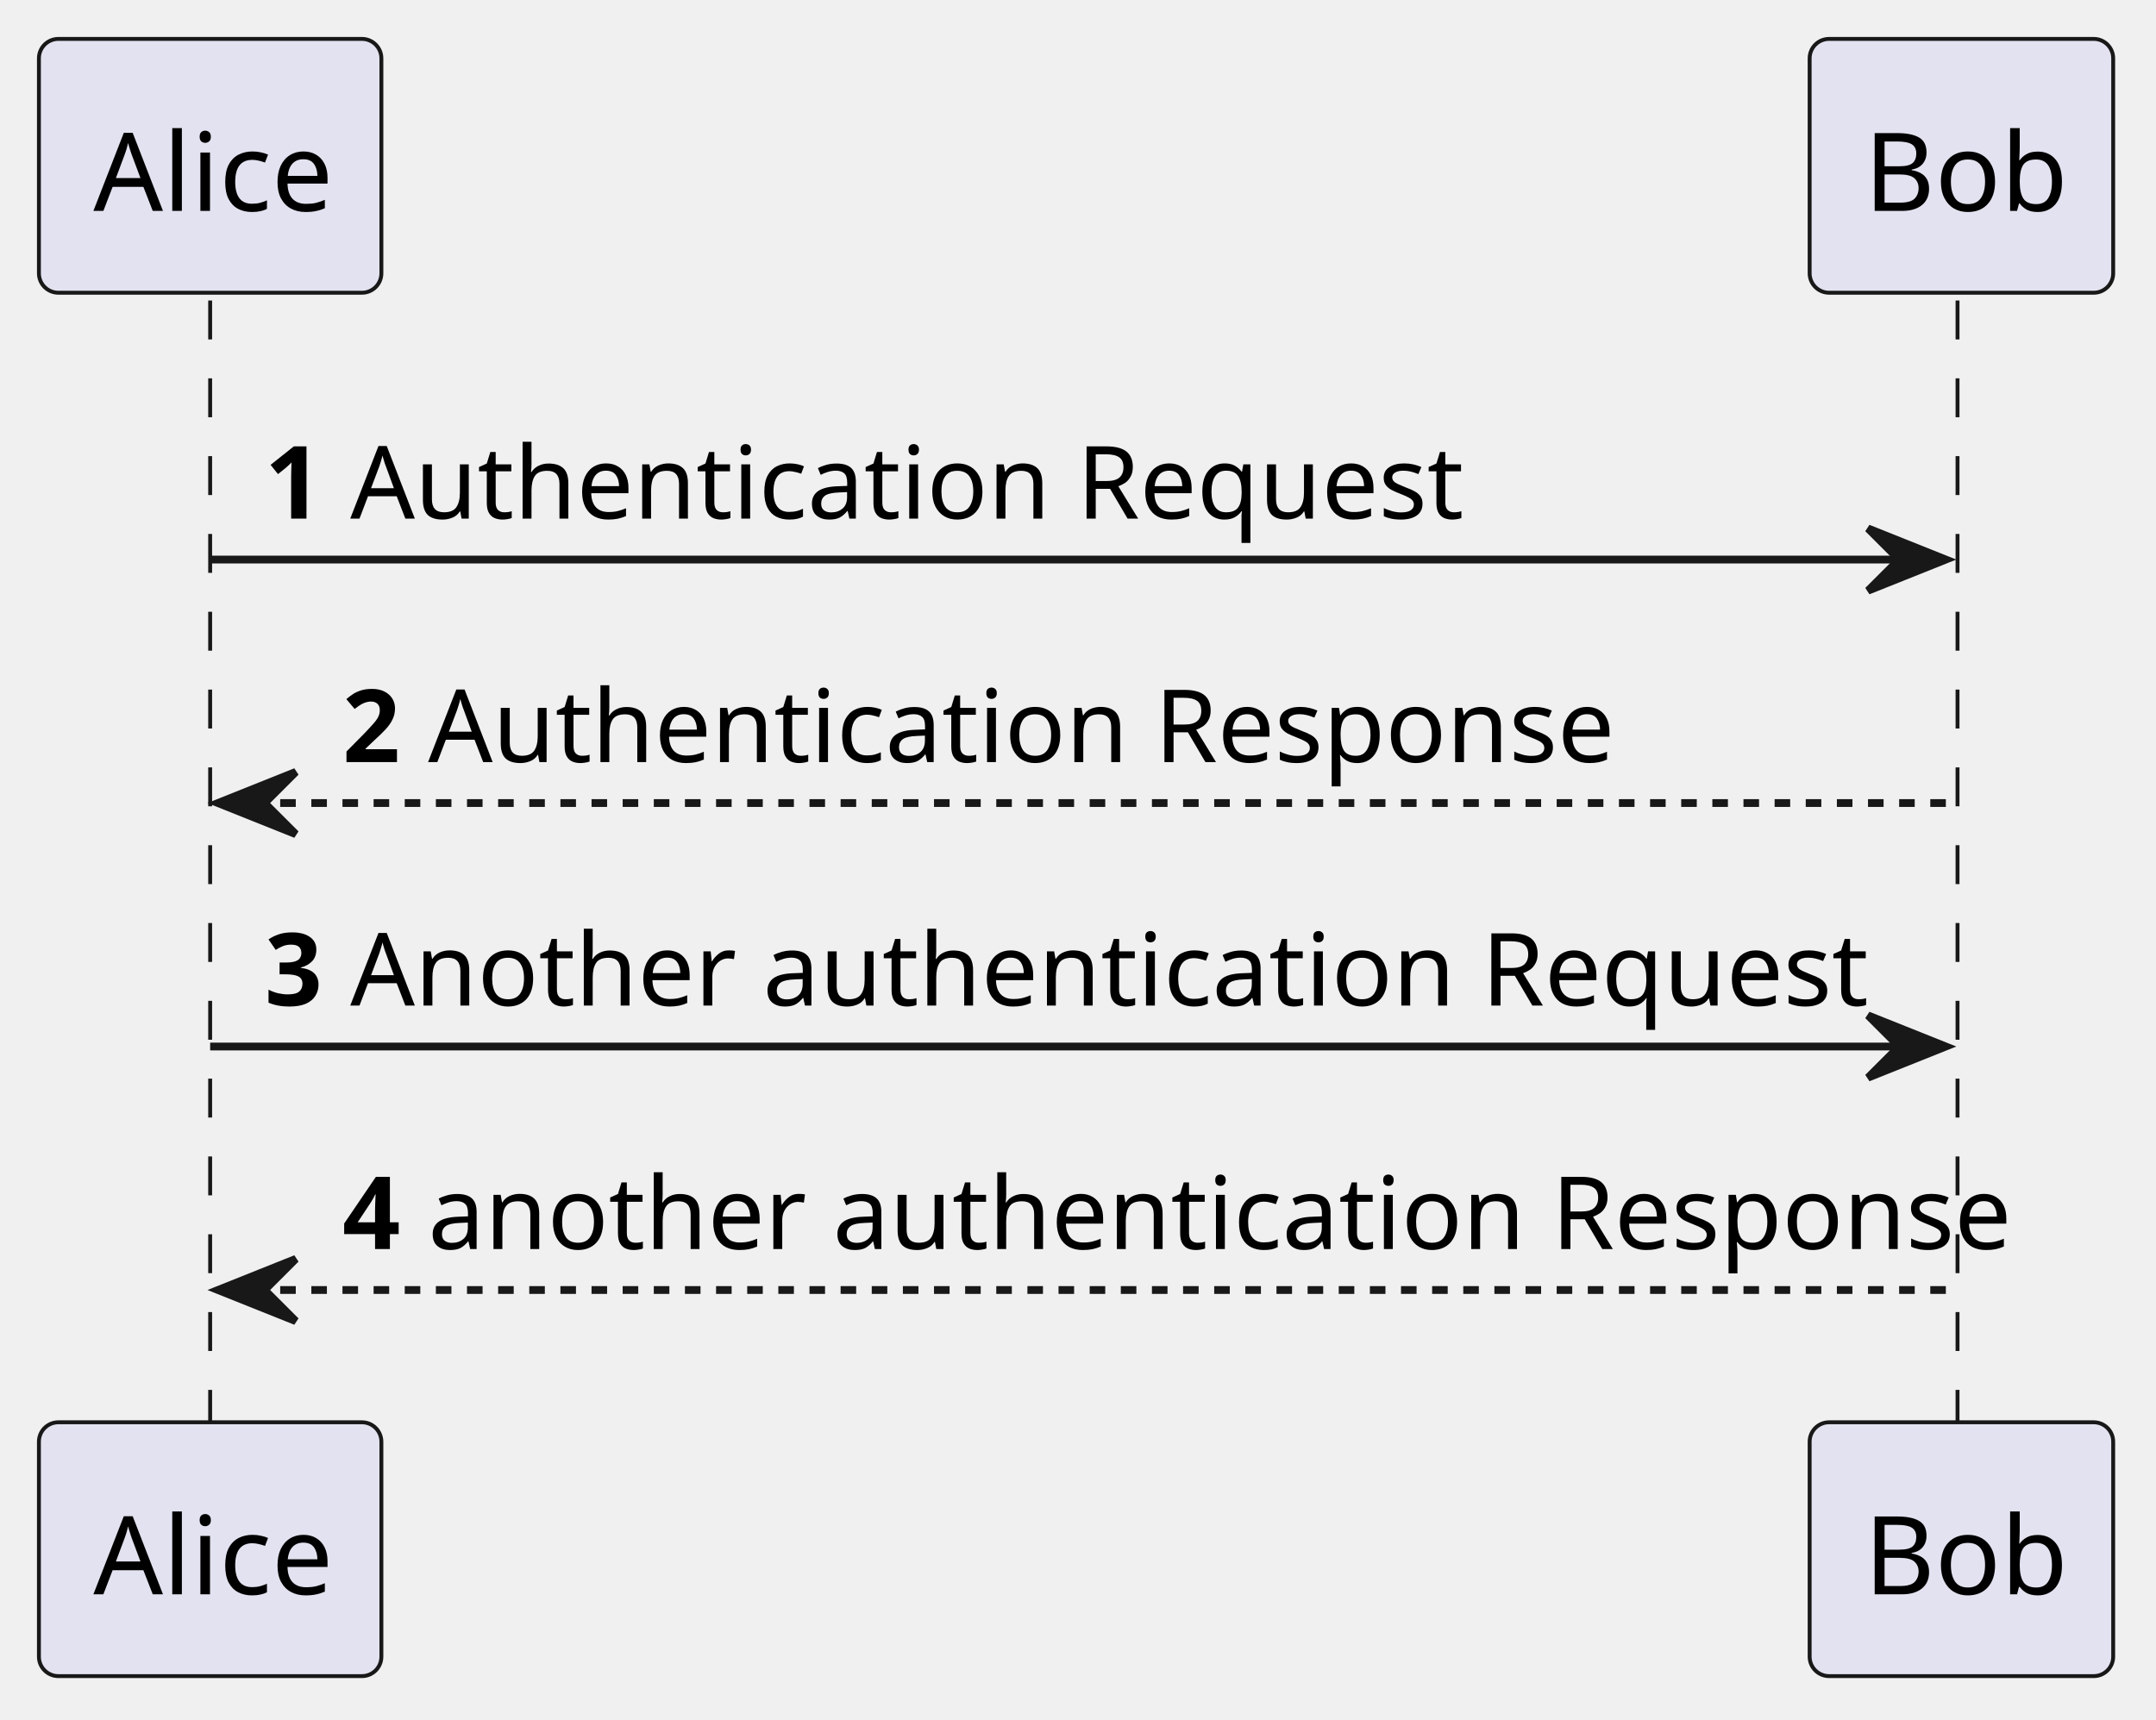
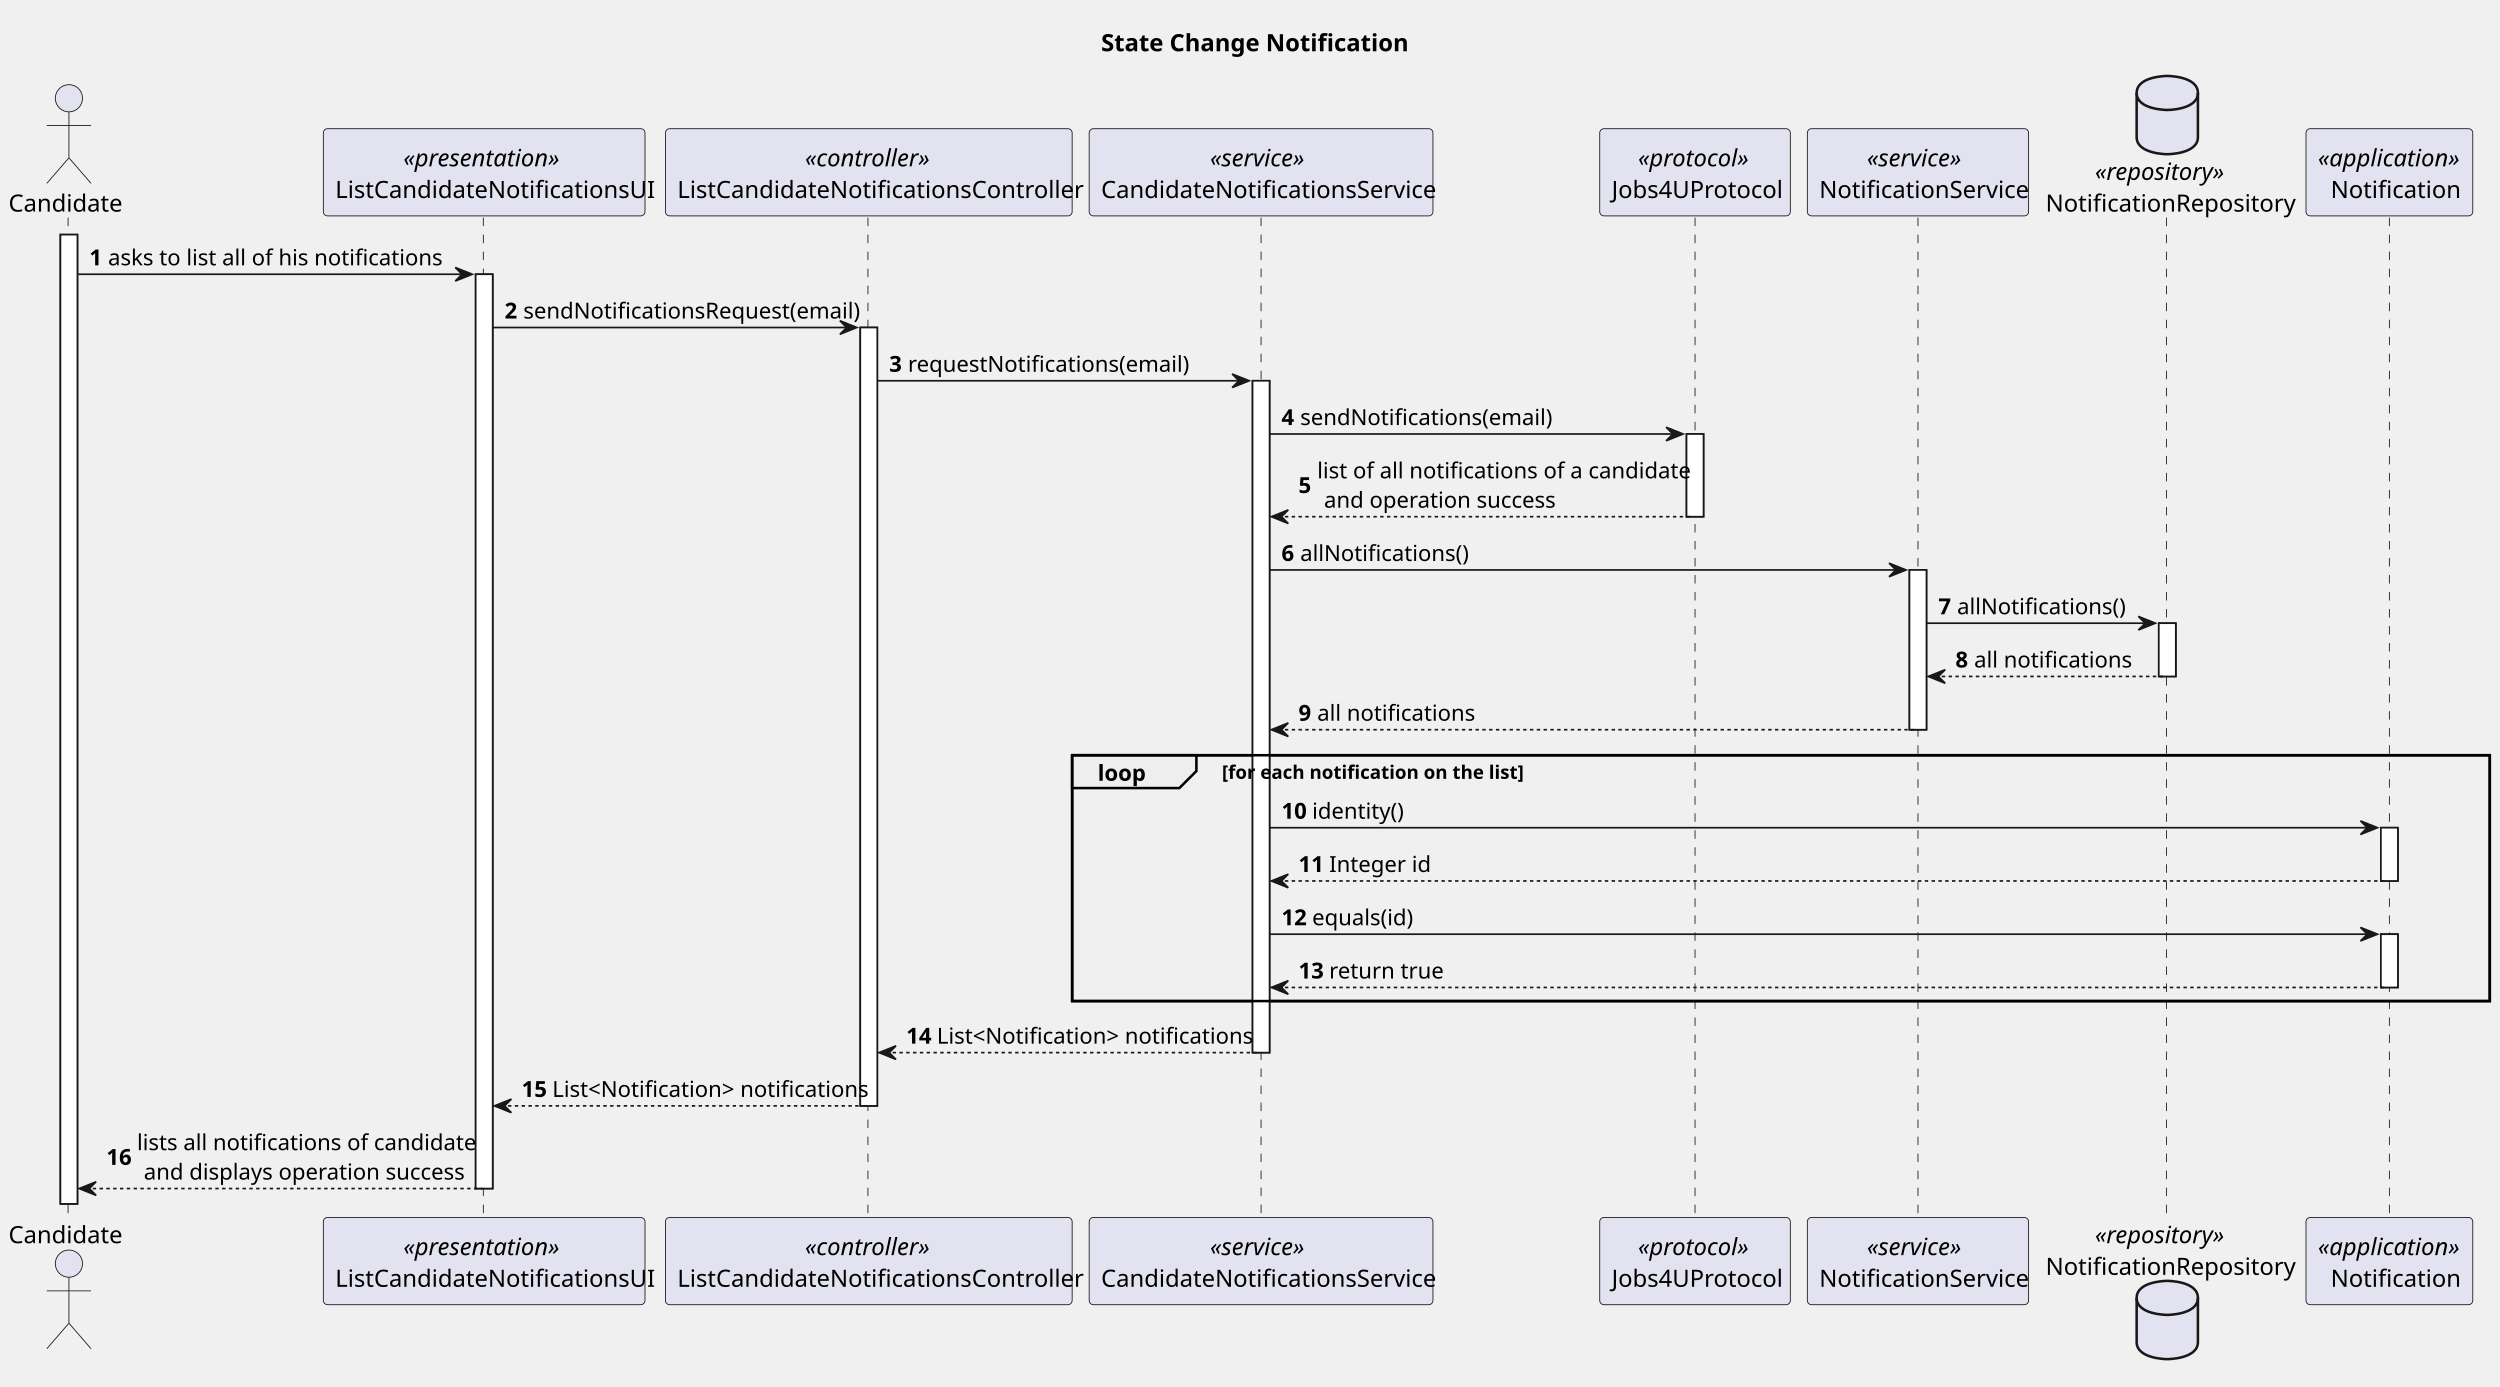
- <svg xmlns="http://www.w3.org/2000/svg" contentStyleType="text/css" height="221px" preserveAspectRatio="none" style="width:277px;height:221px;background:#FFFFFF;" version="1.1" viewBox="0 0 277 221" width="277px" zoomAndPan="magnify">
+ <svg xmlns="http://www.w3.org/2000/svg" contentStyleType="text/css" height="815px" preserveAspectRatio="none" style="width:1469px;height:815px;background:#FFFFFF;" version="1.1" viewBox="0 0 1469 815" width="1469px" zoomAndPan="magnify">
  <defs />
  <g>
-     <line style="stroke:#181818;stroke-width:0.5;stroke-dasharray:5.0,5.0;" x1="27" x2="27" y1="38.621" y2="183.785" />
-     <line style="stroke:#181818;stroke-width:0.5;stroke-dasharray:5.0,5.0;" x1="251.5" x2="251.5" y1="38.621" y2="183.785" />
-     <rect fill="#E2E2F0" height="32.621" rx="2.5" ry="2.5" style="stroke:#181818;stroke-width:0.5;" width="44" x="5" y="5" />
-     <text fill="#000000" font-family="sans-serif" font-size="14" lengthAdjust="spacing" textLength="30" x="12" y="27.107">Alice</text>
-     <rect fill="#E2E2F0" height="32.621" rx="2.5" ry="2.5" style="stroke:#181818;stroke-width:0.5;" width="44" x="5" y="182.785" />
-     <text fill="#000000" font-family="sans-serif" font-size="14" lengthAdjust="spacing" textLength="30" x="12" y="204.893">Alice</text>
-     <rect fill="#E2E2F0" height="32.621" rx="2.5" ry="2.5" style="stroke:#181818;stroke-width:0.5;" width="39" x="232.5" y="5" />
-     <text fill="#000000" font-family="sans-serif" font-size="14" lengthAdjust="spacing" textLength="25" x="239.5" y="27.107">Bob</text>
-     <rect fill="#E2E2F0" height="32.621" rx="2.5" ry="2.5" style="stroke:#181818;stroke-width:0.5;" width="39" x="232.5" y="182.785" />
-     <text fill="#000000" font-family="sans-serif" font-size="14" lengthAdjust="spacing" textLength="25" x="239.5" y="204.893">Bob</text>
-     <polygon fill="#181818" points="240,67.912,250,71.912,240,75.912,244,71.912" style="stroke:#181818;stroke-width:1.0;" />
-     <line style="stroke:#181818;stroke-width:1.0;" x1="27" x2="246" y1="71.912" y2="71.912" />
-     <text fill="#000000" font-family="sans-serif" font-size="13" font-weight="bold" lengthAdjust="spacing" textLength="7" x="34" y="66.649">1</text>
-     <text fill="#000000" font-family="sans-serif" font-size="13" lengthAdjust="spacing" textLength="135" x="45" y="66.649">Authentication Request</text>
-     <polygon fill="#181818" points="38,99.203,28,103.203,38,107.203,34,103.203" style="stroke:#181818;stroke-width:1.0;" />
-     <line style="stroke:#181818;stroke-width:1.0;stroke-dasharray:2.0,2.0;" x1="32" x2="251" y1="103.203" y2="103.203" />
-     <text fill="#000000" font-family="sans-serif" font-size="13" font-weight="bold" lengthAdjust="spacing" textLength="7" x="44" y="97.94">2</text>
-     <text fill="#000000" font-family="sans-serif" font-size="13" lengthAdjust="spacing" textLength="145" x="55" y="97.94">Authentication Response</text>
-     <polygon fill="#181818" points="240,130.494,250,134.494,240,138.494,244,134.494" style="stroke:#181818;stroke-width:1.0;" />
-     <line style="stroke:#181818;stroke-width:1.0;" x1="27" x2="246" y1="134.494" y2="134.494" />
-     <text fill="#000000" font-family="sans-serif" font-size="13" font-weight="bold" lengthAdjust="spacing" textLength="7" x="34" y="129.231">3</text>
-     <text fill="#000000" font-family="sans-serif" font-size="13" lengthAdjust="spacing" textLength="182" x="45" y="129.231">Another authentication Request</text>
-     <polygon fill="#181818" points="38,161.785,28,165.785,38,169.785,34,165.785" style="stroke:#181818;stroke-width:1.0;" />
-     <line style="stroke:#181818;stroke-width:1.0;stroke-dasharray:2.0,2.0;" x1="32" x2="251" y1="165.785" y2="165.785" />
-     <text fill="#000000" font-family="sans-serif" font-size="13" font-weight="bold" lengthAdjust="spacing" textLength="7" x="44" y="160.523">4</text>
-     <text fill="#000000" font-family="sans-serif" font-size="13" lengthAdjust="spacing" textLength="190" x="55" y="160.523">another authentication Response</text>
+     <text fill="#000000" font-family="sans-serif" font-size="14" font-weight="bold" lengthAdjust="spacing" textLength="178" x="647" y="30.107">State Change Notification</text>
+     <rect fill="#FFFFFF" height="569.529" style="stroke:#181818;stroke-width:1.0;" width="10" x="35.5" y="137.863" />
+     <rect fill="#FFFFFF" height="537.238" style="stroke:#181818;stroke-width:1.0;" width="10" x="279.5" y="161.154" />
+     <rect fill="#FFFFFF" height="457.365" style="stroke:#181818;stroke-width:1.0;" width="10" x="505.5" y="192.445" />
+     <rect fill="#FFFFFF" height="394.783" style="stroke:#181818;stroke-width:1.0;" width="10" x="736" y="223.736" />
+     <rect fill="#FFFFFF" height="48.582" style="stroke:#181818;stroke-width:1.0;" width="10" x="991" y="255.027" />
+     <rect fill="#FFFFFF" height="93.873" style="stroke:#181818;stroke-width:1.0;" width="10" x="1122" y="334.9" />
+     <rect fill="#FFFFFF" height="31.291" style="stroke:#181818;stroke-width:1.0;" width="10" x="1268.5" y="366.191" />
+     <rect fill="#FFFFFF" height="31.291" style="stroke:#181818;stroke-width:1.0;" width="10" x="1399" y="486.356" />
+     <rect fill="#FFFFFF" height="31.291" style="stroke:#181818;stroke-width:1.0;" width="10" x="1399" y="548.938" />
+     <rect fill="none" height="144.455" style="stroke:#000000;stroke-width:1.5;" width="833" x="630" y="443.773" />
+     <line style="stroke:#181818;stroke-width:0.5;stroke-dasharray:5.0,5.0;" x1="40" x2="40" y1="127.863" y2="716.393" />
+     <line style="stroke:#181818;stroke-width:0.5;stroke-dasharray:5.0,5.0;" x1="284" x2="284" y1="127.863" y2="716.393" />
+     <line style="stroke:#181818;stroke-width:0.5;stroke-dasharray:5.0,5.0;" x1="510" x2="510" y1="127.863" y2="716.393" />
+     <line style="stroke:#181818;stroke-width:0.5;stroke-dasharray:5.0,5.0;" x1="741" x2="741" y1="127.863" y2="716.393" />
+     <line style="stroke:#181818;stroke-width:0.5;stroke-dasharray:5.0,5.0;" x1="996" x2="996" y1="127.863" y2="716.393" />
+     <line style="stroke:#181818;stroke-width:0.5;stroke-dasharray:5.0,5.0;" x1="1127" x2="1127" y1="127.863" y2="716.393" />
+     <line style="stroke:#181818;stroke-width:0.5;stroke-dasharray:5.0,5.0;" x1="1273" x2="1273" y1="127.863" y2="716.393" />
+     <line style="stroke:#181818;stroke-width:0.5;stroke-dasharray:5.0,5.0;" x1="1404" x2="1404" y1="127.863" y2="716.393" />
+     <text fill="#000000" font-family="sans-serif" font-size="14" lengthAdjust="spacing" textLength="65" x="5" y="124.35">Candidate</text>
+     <ellipse cx="40.5" cy="57.742" fill="#E2E2F0" rx="8" ry="8" style="stroke:#181818;stroke-width:0.5;" />
+     <path d="M40.5,65.742 L40.5,92.742 M27.5,73.742 L53.5,73.742 M40.5,92.742 L27.5,107.742 M40.5,92.742 L53.5,107.742 " fill="none" style="stroke:#181818;stroke-width:0.5;" />
+     <text fill="#000000" font-family="sans-serif" font-size="14" lengthAdjust="spacing" textLength="65" x="5" y="730.5">Candidate</text>
+     <ellipse cx="40.5" cy="742.514" fill="#E2E2F0" rx="8" ry="8" style="stroke:#181818;stroke-width:0.5;" />
+     <path d="M40.5,750.514 L40.5,777.514 M27.5,758.514 L53.5,758.514 M40.5,777.514 L27.5,792.514 M40.5,777.514 L53.5,792.514 " fill="none" style="stroke:#181818;stroke-width:0.5;" />
+     <rect fill="#E2E2F0" height="51.242" rx="2.5" ry="2.5" style="stroke:#181818;stroke-width:0.5;" width="189" x="190" y="75.621" />
+     <text fill="#000000" font-family="sans-serif" font-size="14" font-style="italic" lengthAdjust="spacing" textLength="95" x="237" y="97.728">«presentation»</text>
+     <text fill="#000000" font-family="sans-serif" font-size="14" lengthAdjust="spacing" textLength="175" x="197" y="116.35">ListCandidateNotificationsUI</text>
+     <rect fill="#E2E2F0" height="51.242" rx="2.5" ry="2.5" style="stroke:#181818;stroke-width:0.5;" width="189" x="190" y="715.393" />
+     <text fill="#000000" font-family="sans-serif" font-size="14" font-style="italic" lengthAdjust="spacing" textLength="95" x="237" y="737.5">«presentation»</text>
+     <text fill="#000000" font-family="sans-serif" font-size="14" lengthAdjust="spacing" textLength="175" x="197" y="756.121">ListCandidateNotificationsUI</text>
+     <rect fill="#E2E2F0" height="51.242" rx="2.5" ry="2.5" style="stroke:#181818;stroke-width:0.5;" width="239" x="391" y="75.621" />
+     <text fill="#000000" font-family="sans-serif" font-size="14" font-style="italic" lengthAdjust="spacing" textLength="75" x="473" y="97.728">«controller»</text>
+     <text fill="#000000" font-family="sans-serif" font-size="14" lengthAdjust="spacing" textLength="225" x="398" y="116.35">ListCandidateNotificationsController</text>
+     <rect fill="#E2E2F0" height="51.242" rx="2.5" ry="2.5" style="stroke:#181818;stroke-width:0.5;" width="239" x="391" y="715.393" />
+     <text fill="#000000" font-family="sans-serif" font-size="14" font-style="italic" lengthAdjust="spacing" textLength="75" x="473" y="737.5">«controller»</text>
+     <text fill="#000000" font-family="sans-serif" font-size="14" lengthAdjust="spacing" textLength="225" x="398" y="756.121">ListCandidateNotificationsController</text>
+     <rect fill="#E2E2F0" height="51.242" rx="2.5" ry="2.5" style="stroke:#181818;stroke-width:0.5;" width="202" x="640" y="75.621" />
+     <text fill="#000000" font-family="sans-serif" font-size="14" font-style="italic" lengthAdjust="spacing" textLength="60" x="711" y="97.728">«service»</text>
+     <text fill="#000000" font-family="sans-serif" font-size="14" lengthAdjust="spacing" textLength="188" x="647" y="116.35">CandidateNotificationsService</text>
+     <rect fill="#E2E2F0" height="51.242" rx="2.5" ry="2.5" style="stroke:#181818;stroke-width:0.5;" width="202" x="640" y="715.393" />
+     <text fill="#000000" font-family="sans-serif" font-size="14" font-style="italic" lengthAdjust="spacing" textLength="60" x="711" y="737.5">«service»</text>
+     <text fill="#000000" font-family="sans-serif" font-size="14" lengthAdjust="spacing" textLength="188" x="647" y="756.121">CandidateNotificationsService</text>
+     <rect fill="#E2E2F0" height="51.242" rx="2.5" ry="2.5" style="stroke:#181818;stroke-width:0.5;" width="112" x="940" y="75.621" />
+     <text fill="#000000" font-family="sans-serif" font-size="14" font-style="italic" lengthAdjust="spacing" textLength="67" x="962.5" y="97.728">«protocol»</text>
+     <text fill="#000000" font-family="sans-serif" font-size="14" lengthAdjust="spacing" textLength="98" x="947" y="116.35">Jobs4UProtocol</text>
+     <rect fill="#E2E2F0" height="51.242" rx="2.5" ry="2.5" style="stroke:#181818;stroke-width:0.5;" width="112" x="940" y="715.393" />
+     <text fill="#000000" font-family="sans-serif" font-size="14" font-style="italic" lengthAdjust="spacing" textLength="67" x="962.5" y="737.5">«protocol»</text>
+     <text fill="#000000" font-family="sans-serif" font-size="14" lengthAdjust="spacing" textLength="98" x="947" y="756.121">Jobs4UProtocol</text>
+     <rect fill="#E2E2F0" height="51.242" rx="2.5" ry="2.5" style="stroke:#181818;stroke-width:0.5;" width="130" x="1062" y="75.621" />
+     <text fill="#000000" font-family="sans-serif" font-size="14" font-style="italic" lengthAdjust="spacing" textLength="60" x="1097" y="97.728">«service»</text>
+     <text fill="#000000" font-family="sans-serif" font-size="14" lengthAdjust="spacing" textLength="116" x="1069" y="116.35">NotificationService</text>
+     <rect fill="#E2E2F0" height="51.242" rx="2.5" ry="2.5" style="stroke:#181818;stroke-width:0.5;" width="130" x="1062" y="715.393" />
+     <text fill="#000000" font-family="sans-serif" font-size="14" font-style="italic" lengthAdjust="spacing" textLength="60" x="1097" y="737.5">«service»</text>
+     <text fill="#000000" font-family="sans-serif" font-size="14" lengthAdjust="spacing" textLength="116" x="1069" y="756.121">NotificationService</text>
+     <text fill="#000000" font-family="sans-serif" font-size="14" font-style="italic" lengthAdjust="spacing" textLength="79" x="1231" y="105.728">«repository»</text>
+     <text fill="#000000" font-family="sans-serif" font-size="14" lengthAdjust="spacing" textLength="137" x="1202" y="124.35">NotificationRepository</text>
+     <path d="M1255.5,54.621 C1255.5,44.621 1273.5,44.621 1273.5,44.621 C1273.5,44.621 1291.5,44.621 1291.5,54.621 L1291.5,80.621 C1291.5,90.621 1273.5,90.621 1273.5,90.621 C1273.5,90.621 1255.5,90.621 1255.5,80.621 L1255.5,54.621 " fill="#E2E2F0" style="stroke:#181818;stroke-width:1.5;" />
+     <path d="M1255.5,54.621 C1255.5,64.621 1273.5,64.621 1273.5,64.621 C1273.5,64.621 1291.5,64.621 1291.5,54.621 " fill="none" style="stroke:#181818;stroke-width:1.5;" />
+     <text fill="#000000" font-family="sans-serif" font-size="14" font-style="italic" lengthAdjust="spacing" textLength="79" x="1231" y="730.5">«repository»</text>
+     <text fill="#000000" font-family="sans-serif" font-size="14" lengthAdjust="spacing" textLength="137" x="1202" y="749.121">NotificationRepository</text>
+     <path d="M1255.5,762.635 C1255.5,752.635 1273.5,752.635 1273.5,752.635 C1273.5,752.635 1291.5,752.635 1291.5,762.635 L1291.5,788.635 C1291.5,798.635 1273.5,798.635 1273.5,798.635 C1273.5,798.635 1255.5,798.635 1255.5,788.635 L1255.5,762.635 " fill="#E2E2F0" style="stroke:#181818;stroke-width:1.5;" />
+     <path d="M1255.5,762.635 C1255.5,772.635 1273.5,772.635 1273.5,772.635 C1273.5,772.635 1291.5,772.635 1291.5,762.635 " fill="none" style="stroke:#181818;stroke-width:1.5;" />
+     <rect fill="#E2E2F0" height="51.242" rx="2.5" ry="2.5" style="stroke:#181818;stroke-width:0.5;" width="98" x="1355" y="75.621" />
+     <text fill="#000000" font-family="sans-serif" font-size="14" font-style="italic" lengthAdjust="spacing" textLength="84" x="1362" y="97.728">«application»</text>
+     <text fill="#000000" font-family="sans-serif" font-size="14" lengthAdjust="spacing" textLength="69" x="1369.5" y="116.35">Notification</text>
+     <rect fill="#E2E2F0" height="51.242" rx="2.5" ry="2.5" style="stroke:#181818;stroke-width:0.5;" width="98" x="1355" y="715.393" />
+     <text fill="#000000" font-family="sans-serif" font-size="14" font-style="italic" lengthAdjust="spacing" textLength="84" x="1362" y="737.5">«application»</text>
+     <text fill="#000000" font-family="sans-serif" font-size="14" lengthAdjust="spacing" textLength="69" x="1369.5" y="756.121">Notification</text>
+     <rect fill="#FFFFFF" height="569.529" style="stroke:#181818;stroke-width:1.0;" width="10" x="35.5" y="137.863" />
+     <rect fill="#FFFFFF" height="537.238" style="stroke:#181818;stroke-width:1.0;" width="10" x="279.5" y="161.154" />
+     <rect fill="#FFFFFF" height="457.365" style="stroke:#181818;stroke-width:1.0;" width="10" x="505.5" y="192.445" />
+     <rect fill="#FFFFFF" height="394.783" style="stroke:#181818;stroke-width:1.0;" width="10" x="736" y="223.736" />
+     <rect fill="#FFFFFF" height="48.582" style="stroke:#181818;stroke-width:1.0;" width="10" x="991" y="255.027" />
+     <rect fill="#FFFFFF" height="93.873" style="stroke:#181818;stroke-width:1.0;" width="10" x="1122" y="334.9" />
+     <rect fill="#FFFFFF" height="31.291" style="stroke:#181818;stroke-width:1.0;" width="10" x="1268.5" y="366.191" />
+     <rect fill="#FFFFFF" height="31.291" style="stroke:#181818;stroke-width:1.0;" width="10" x="1399" y="486.356" />
+     <rect fill="#FFFFFF" height="31.291" style="stroke:#181818;stroke-width:1.0;" width="10" x="1399" y="548.938" />
+     <polygon fill="#181818" points="267.5,157.154,277.5,161.154,267.5,165.154,271.5,161.154" style="stroke:#181818;stroke-width:1.0;" />
+     <line style="stroke:#181818;stroke-width:1.0;" x1="45.5" x2="273.5" y1="161.154" y2="161.154" />
+     <text fill="#000000" font-family="sans-serif" font-size="13" font-weight="bold" lengthAdjust="spacing" textLength="7" x="52.5" y="155.892">1</text>
+     <text fill="#000000" font-family="sans-serif" font-size="13" lengthAdjust="spacing" textLength="189" x="63.5" y="155.892">asks to list all of his notifications</text>
+     <polygon fill="#181818" points="493.5,188.445,503.5,192.445,493.5,196.445,497.5,192.445" style="stroke:#181818;stroke-width:1.0;" />
+     <line style="stroke:#181818;stroke-width:1.0;" x1="289.5" x2="499.5" y1="192.445" y2="192.445" />
+     <text fill="#000000" font-family="sans-serif" font-size="13" font-weight="bold" lengthAdjust="spacing" textLength="7" x="296.5" y="187.183">2</text>
+     <text fill="#000000" font-family="sans-serif" font-size="13" lengthAdjust="spacing" textLength="186" x="307.5" y="187.183">sendNotificationsRequest(email)</text>
+     <polygon fill="#181818" points="724,219.736,734,223.736,724,227.736,728,223.736" style="stroke:#181818;stroke-width:1.0;" />
+     <line style="stroke:#181818;stroke-width:1.0;" x1="515.5" x2="730" y1="223.736" y2="223.736" />
+     <text fill="#000000" font-family="sans-serif" font-size="13" font-weight="bold" lengthAdjust="spacing" textLength="7" x="522.5" y="218.474">3</text>
+     <text fill="#000000" font-family="sans-serif" font-size="13" lengthAdjust="spacing" textLength="153" x="533.5" y="218.474">requestNotifications(email)</text>
+     <polygon fill="#181818" points="979,251.027,989,255.027,979,259.027,983,255.027" style="stroke:#181818;stroke-width:1.0;" />
+     <line style="stroke:#181818;stroke-width:1.0;" x1="746" x2="985" y1="255.027" y2="255.027" />
+     <text fill="#000000" font-family="sans-serif" font-size="13" font-weight="bold" lengthAdjust="spacing" textLength="7" x="753" y="249.765">4</text>
+     <text fill="#000000" font-family="sans-serif" font-size="13" lengthAdjust="spacing" textLength="138" x="764" y="249.765">sendNotifications(email)</text>
+     <polygon fill="#181818" points="757,299.609,747,303.609,757,307.609,753,303.609" style="stroke:#181818;stroke-width:1.0;" />
+     <line style="stroke:#181818;stroke-width:1.0;stroke-dasharray:2.0,2.0;" x1="751" x2="995" y1="303.609" y2="303.609" />
+     <text fill="#000000" font-family="sans-serif" font-size="13" font-weight="bold" lengthAdjust="spacing" textLength="7" x="763" y="289.701">5</text>
+     <text fill="#000000" font-family="sans-serif" font-size="13" lengthAdjust="spacing" textLength="206" x="774" y="281.056">list of all notifications of a candidate</text>
+     <text fill="#000000" font-family="sans-serif" font-size="13" lengthAdjust="spacing" textLength="131" x="778" y="298.347">and operation success</text>
+     <polygon fill="#181818" points="1110,330.9,1120,334.9,1110,338.9,1114,334.9" style="stroke:#181818;stroke-width:1.0;" />
+     <line style="stroke:#181818;stroke-width:1.0;" x1="746" x2="1116" y1="334.9" y2="334.9" />
+     <text fill="#000000" font-family="sans-serif" font-size="13" font-weight="bold" lengthAdjust="spacing" textLength="7" x="753" y="329.638">6</text>
+     <text fill="#000000" font-family="sans-serif" font-size="13" lengthAdjust="spacing" textLength="92" x="764" y="329.638">allNotifications()</text>
+     <polygon fill="#181818" points="1256.5,362.191,1266.5,366.191,1256.5,370.191,1260.5,366.191" style="stroke:#181818;stroke-width:1.0;" />
+     <line style="stroke:#181818;stroke-width:1.0;" x1="1132" x2="1262.5" y1="366.191" y2="366.191" />
+     <text fill="#000000" font-family="sans-serif" font-size="13" font-weight="bold" lengthAdjust="spacing" textLength="7" x="1139" y="360.929">7</text>
+     <text fill="#000000" font-family="sans-serif" font-size="13" lengthAdjust="spacing" textLength="92" x="1150" y="360.929">allNotifications()</text>
+     <polygon fill="#181818" points="1143,393.482,1133,397.482,1143,401.482,1139,397.482" style="stroke:#181818;stroke-width:1.0;" />
+     <line style="stroke:#181818;stroke-width:1.0;stroke-dasharray:2.0,2.0;" x1="1137" x2="1272.5" y1="397.482" y2="397.482" />
+     <text fill="#000000" font-family="sans-serif" font-size="13" font-weight="bold" lengthAdjust="spacing" textLength="7" x="1149" y="392.22">8</text>
+     <text fill="#000000" font-family="sans-serif" font-size="13" lengthAdjust="spacing" textLength="86" x="1160" y="392.22">all notifications</text>
+     <polygon fill="#181818" points="757,424.773,747,428.773,757,432.773,753,428.773" style="stroke:#181818;stroke-width:1.0;" />
+     <line style="stroke:#181818;stroke-width:1.0;stroke-dasharray:2.0,2.0;" x1="751" x2="1126" y1="428.773" y2="428.773" />
+     <text fill="#000000" font-family="sans-serif" font-size="13" font-weight="bold" lengthAdjust="spacing" textLength="7" x="763" y="423.511">9</text>
+     <text fill="#000000" font-family="sans-serif" font-size="13" lengthAdjust="spacing" textLength="86" x="774" y="423.511">all notifications</text>
+     <path d="M630,443.773 L703,443.773 L703,453.065 L693,463.065 L630,463.065 L630,443.773 " fill="#EEEEEE" style="stroke:#000000;stroke-width:1.5;" />
+     <rect fill="none" height="144.455" style="stroke:#000000;stroke-width:1.5;" width="833" x="630" y="443.773" />
+     <text fill="#000000" font-family="sans-serif" font-size="13" font-weight="bold" lengthAdjust="spacing" textLength="28" x="645" y="458.802">loop</text>
+     <text fill="#000000" font-family="sans-serif" font-size="11" font-weight="bold" lengthAdjust="spacing" textLength="175" x="718" y="457.644">[for each notification on the list]</text>
+     <polygon fill="#181818" points="1387,482.356,1397,486.356,1387,490.356,1391,486.356" style="stroke:#181818;stroke-width:1.0;" />
+     <line style="stroke:#181818;stroke-width:1.0;" x1="746" x2="1393" y1="486.356" y2="486.356" />
+     <text fill="#000000" font-family="sans-serif" font-size="13" font-weight="bold" lengthAdjust="spacing" textLength="14" x="753" y="481.093">10</text>
+     <text fill="#000000" font-family="sans-serif" font-size="13" lengthAdjust="spacing" textLength="50" x="771" y="481.093">identity()</text>
+     <polygon fill="#181818" points="757,513.646,747,517.646,757,521.646,753,517.646" style="stroke:#181818;stroke-width:1.0;" />
+     <line style="stroke:#181818;stroke-width:1.0;stroke-dasharray:2.0,2.0;" x1="751" x2="1403" y1="517.646" y2="517.646" />
+     <text fill="#000000" font-family="sans-serif" font-size="13" font-weight="bold" lengthAdjust="spacing" textLength="14" x="763" y="512.384">11</text>
+     <text fill="#000000" font-family="sans-serif" font-size="13" lengthAdjust="spacing" textLength="53" x="781" y="512.384">Integer id</text>
+     <polygon fill="#181818" points="1387,544.938,1397,548.938,1387,552.938,1391,548.938" style="stroke:#181818;stroke-width:1.0;" />
+     <line style="stroke:#181818;stroke-width:1.0;" x1="746" x2="1393" y1="548.938" y2="548.938" />
+     <text fill="#000000" font-family="sans-serif" font-size="13" font-weight="bold" lengthAdjust="spacing" textLength="14" x="753" y="543.675">12</text>
+     <text fill="#000000" font-family="sans-serif" font-size="13" lengthAdjust="spacing" textLength="56" x="771" y="543.675">equals(id)</text>
+     <polygon fill="#181818" points="757,576.229,747,580.229,757,584.229,753,580.229" style="stroke:#181818;stroke-width:1.0;" />
+     <line style="stroke:#181818;stroke-width:1.0;stroke-dasharray:2.0,2.0;" x1="751" x2="1403" y1="580.229" y2="580.229" />
+     <text fill="#000000" font-family="sans-serif" font-size="13" font-weight="bold" lengthAdjust="spacing" textLength="14" x="763" y="574.966">13</text>
+     <text fill="#000000" font-family="sans-serif" font-size="13" lengthAdjust="spacing" textLength="59" x="781" y="574.966">return true</text>
+     <polygon fill="#181818" points="526.5,614.519,516.5,618.519,526.5,622.519,522.5,618.519" style="stroke:#181818;stroke-width:1.0;" />
+     <line style="stroke:#181818;stroke-width:1.0;stroke-dasharray:2.0,2.0;" x1="520.5" x2="740" y1="618.519" y2="618.519" />
+     <text fill="#000000" font-family="sans-serif" font-size="13" font-weight="bold" lengthAdjust="spacing" textLength="14" x="532.5" y="613.257">14</text>
+     <text fill="#000000" font-family="sans-serif" font-size="13" lengthAdjust="spacing" textLength="174" x="550.5" y="613.257">List&lt;Notification&gt; notifications</text>
+     <polygon fill="#181818" points="300.5,645.811,290.5,649.811,300.5,653.811,296.5,649.811" style="stroke:#181818;stroke-width:1.0;" />
+     <line style="stroke:#181818;stroke-width:1.0;stroke-dasharray:2.0,2.0;" x1="294.5" x2="509.5" y1="649.811" y2="649.811" />
+     <text fill="#000000" font-family="sans-serif" font-size="13" font-weight="bold" lengthAdjust="spacing" textLength="14" x="306.5" y="644.548">15</text>
+     <text fill="#000000" font-family="sans-serif" font-size="13" lengthAdjust="spacing" textLength="174" x="324.5" y="644.548">List&lt;Notification&gt; notifications</text>
+     <polygon fill="#181818" points="56.5,694.393,46.5,698.393,56.5,702.393,52.5,698.393" style="stroke:#181818;stroke-width:1.0;" />
+     <line style="stroke:#181818;stroke-width:1.0;stroke-dasharray:2.0,2.0;" x1="50.5" x2="283.5" y1="698.393" y2="698.393" />
+     <text fill="#000000" font-family="sans-serif" font-size="13" font-weight="bold" lengthAdjust="spacing" textLength="14" x="62.5" y="684.484">16</text>
+     <text fill="#000000" font-family="sans-serif" font-size="13" lengthAdjust="spacing" textLength="188" x="80.5" y="675.839">lists all notifications of candidate</text>
+     <text fill="#000000" font-family="sans-serif" font-size="13" lengthAdjust="spacing" textLength="183" x="84.5" y="693.13">and displays operation success</text>
  </g>
</svg>
